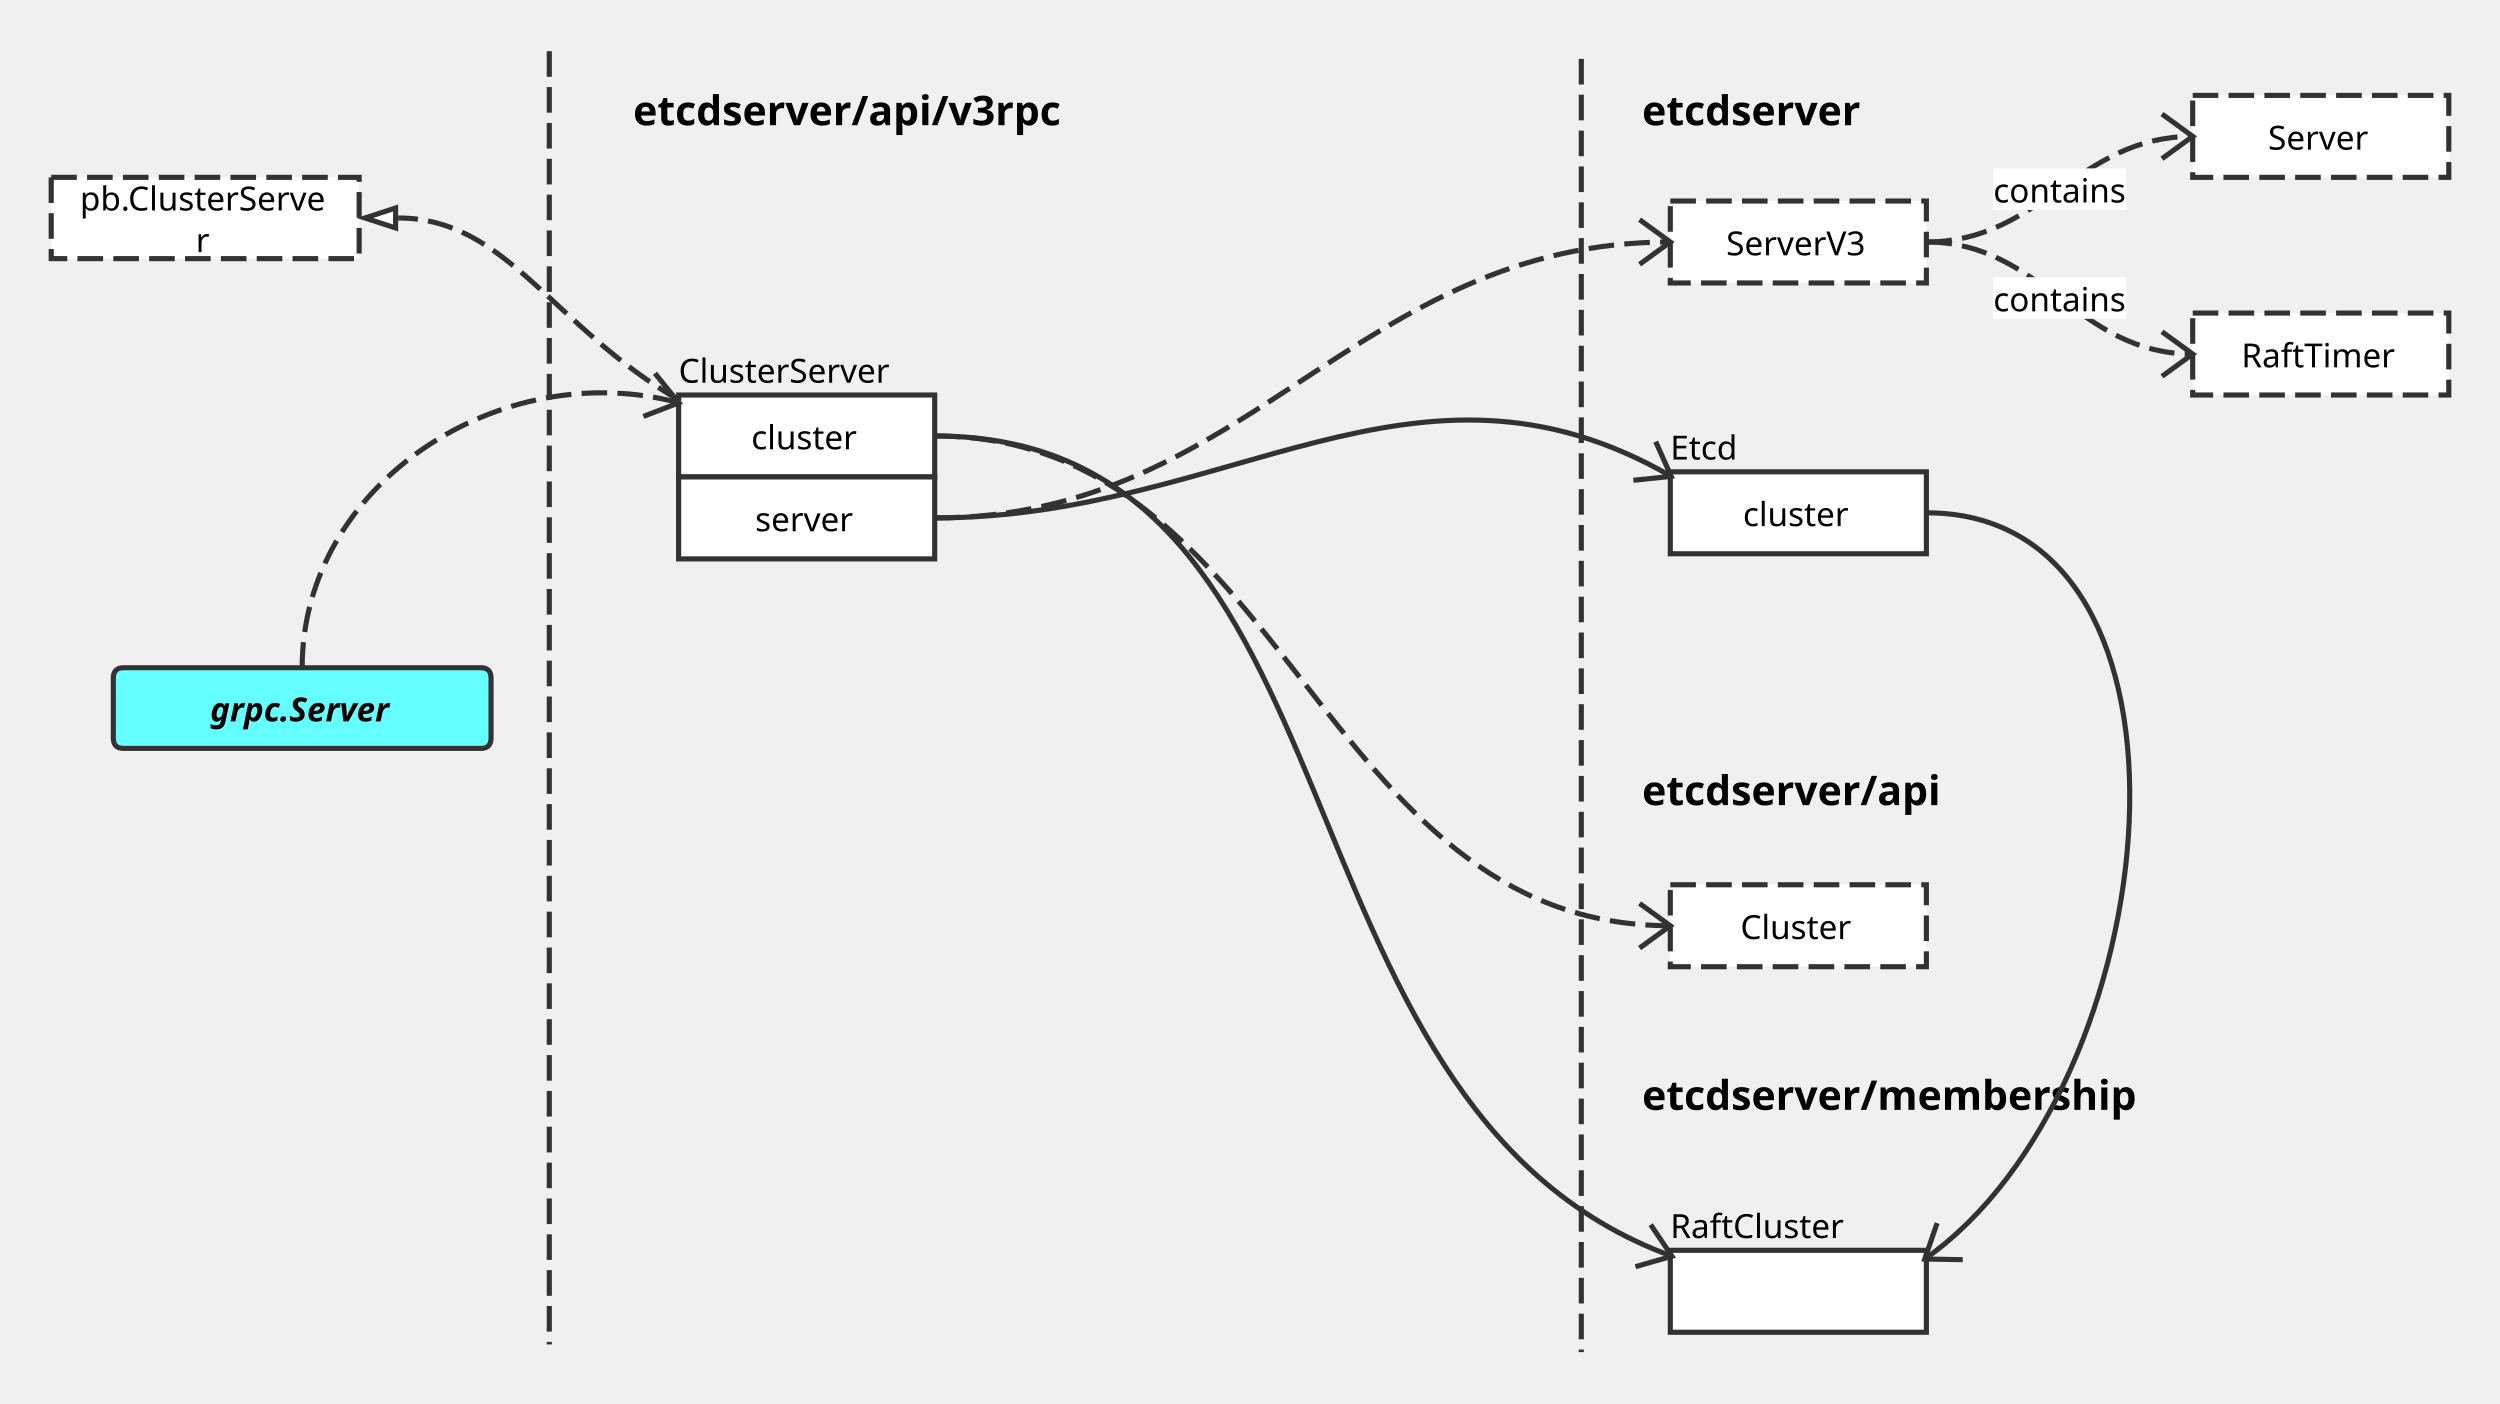
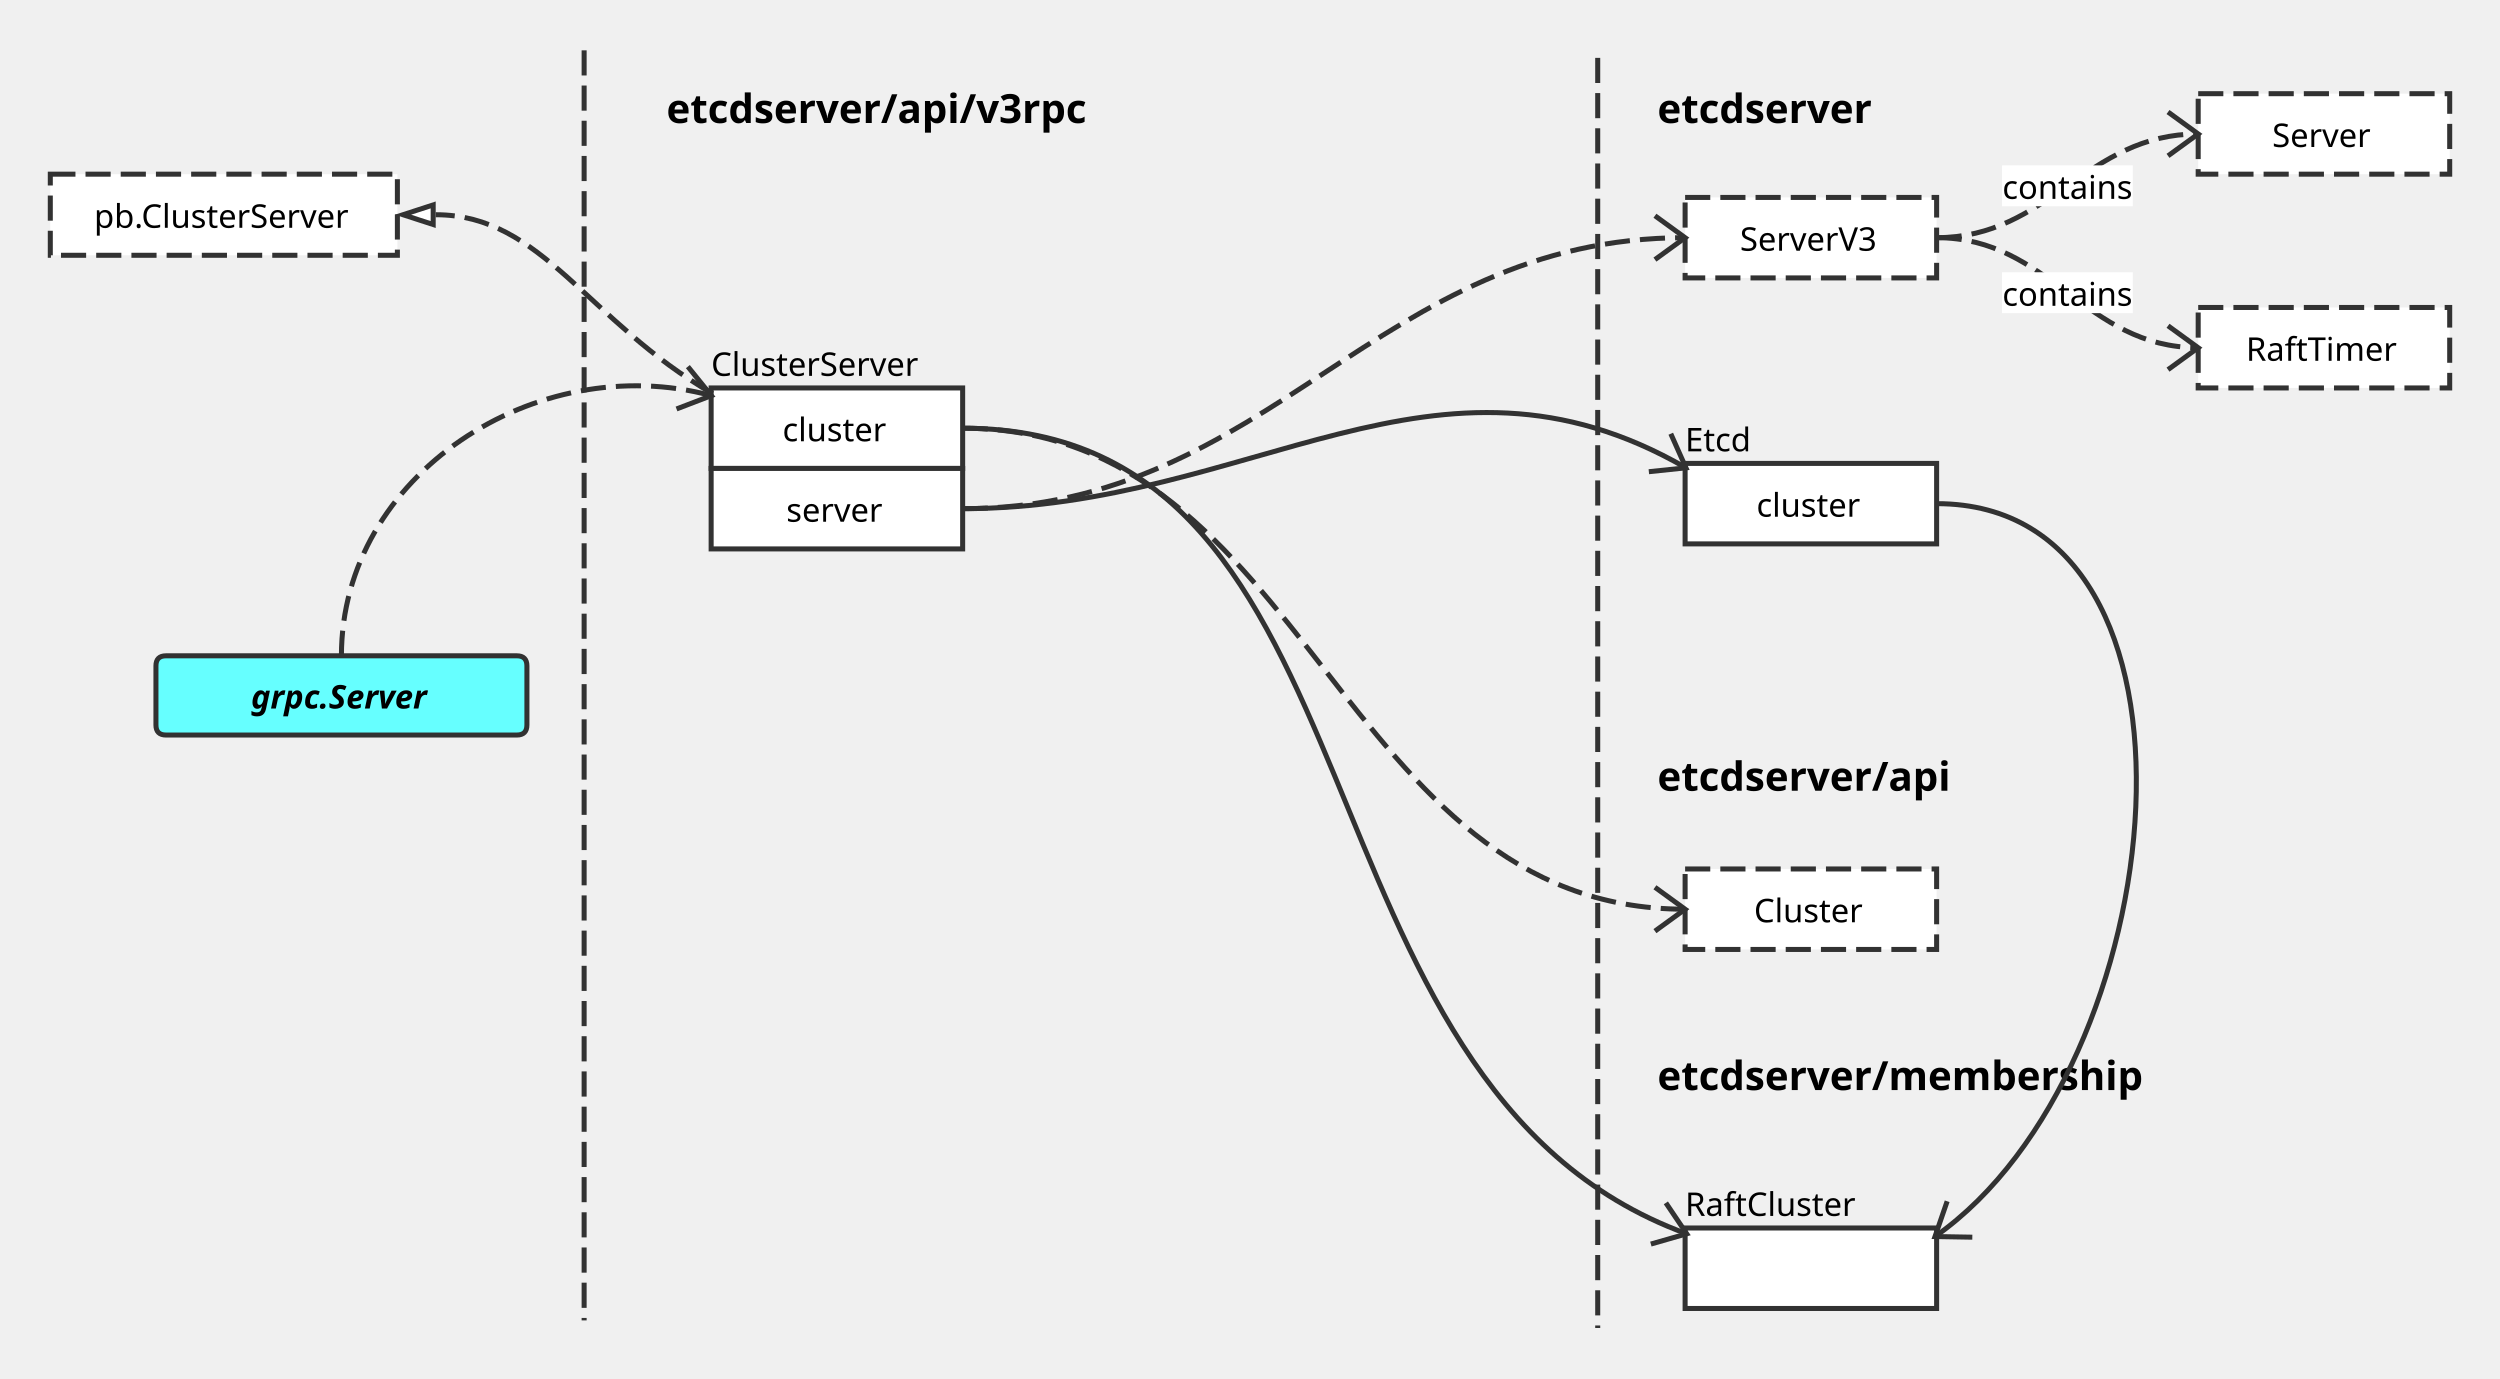
- <svg xmlns="http://www.w3.org/2000/svg" id="processonSvg1000" viewBox="33.75 34.5 976.25 548.0" width="976.25" height="548.0">
+ <svg xmlns="http://www.w3.org/2000/svg" id="processonSvg1000" viewBox="16.0 34.5 994.0 548.0" width="994.0" height="548.0">
  <defs id="ProcessOnDefs1001">
-     <marker id="ProcessOnMarker1036" markerUnits="userSpaceOnUse" orient="auto" markerWidth="16.236" markerHeight="10.551" viewBox="-1.0 -1.376 16.236 10.551" refX="-1.0" refY="3.899">
-       <path id="ProcessOnPath1037" d="M12.0 3.899L0.0 7.798V0.0Z" stroke="#323232" stroke-width="2.0" fill="#fff" transform="matrix(1.0,0.0,0.0,1.0,0.0,0.0)" />
+     <marker id="ProcessOnMarker1035" markerUnits="userSpaceOnUse" orient="auto" markerWidth="16.236" markerHeight="10.551" viewBox="-1.0 -1.376 16.236 10.551" refX="-1.0" refY="3.899">
+       <path id="ProcessOnPath1036" d="M12.0 3.899L0.0 7.798V0.0Z" stroke="#323232" stroke-width="2.0" fill="#fff" transform="matrix(1.0,0.0,0.0,1.0,0.0,0.0)" />
    </marker>
-     <marker id="ProcessOnMarker1056" markerUnits="userSpaceOnUse" orient="auto" markerWidth="14.289" markerHeight="19.055" viewBox="-0.588 -0.809 14.289 19.055" refX="12.0" refY="8.719">
-       <path id="ProcessOnPath1057" d="M0 0L12.0 8.719L0 17.437" stroke="#323232" stroke-width="2.0" fill="none" transform="matrix(1.0,0.0,0.0,1.0,0.0,0.0)" />
+     <marker id="ProcessOnMarker1055" markerUnits="userSpaceOnUse" orient="auto" markerWidth="14.289" markerHeight="19.055" viewBox="-0.588 -0.809 14.289 19.055" refX="12.0" refY="8.719">
+       <path id="ProcessOnPath1056" d="M0 0L12.0 8.719L0 17.437" stroke="#323232" stroke-width="2.0" fill="none" transform="matrix(1.0,0.0,0.0,1.0,0.0,0.0)" />
    </marker>
-     <marker id="ProcessOnMarker1064" markerUnits="userSpaceOnUse" orient="auto" markerWidth="14.289" markerHeight="19.055" viewBox="-0.588 -0.809 14.289 19.055" refX="12.0" refY="8.719">
-       <path id="ProcessOnPath1065" d="M0 0L12.0 8.719L0 17.437" stroke="#323232" stroke-width="2.0" fill="none" transform="matrix(1.0,0.0,0.0,1.0,0.0,0.0)" />
+     <marker id="ProcessOnMarker1063" markerUnits="userSpaceOnUse" orient="auto" markerWidth="14.289" markerHeight="19.055" viewBox="-0.588 -0.809 14.289 19.055" refX="12.0" refY="8.719">
+       <path id="ProcessOnPath1064" d="M0 0L12.0 8.719L0 17.437" stroke="#323232" stroke-width="2.0" fill="none" transform="matrix(1.0,0.0,0.0,1.0,0.0,0.0)" />
    </marker>
-     <marker id="ProcessOnMarker1068" markerUnits="userSpaceOnUse" orient="auto" markerWidth="14.289" markerHeight="19.055" viewBox="-0.588 -0.809 14.289 19.055" refX="12.0" refY="8.719">
-       <path id="ProcessOnPath1069" d="M0 0L12.0 8.719L0 17.437" stroke="#323232" stroke-width="2.0" fill="none" transform="matrix(1.0,0.0,0.0,1.0,0.0,0.0)" />
+     <marker id="ProcessOnMarker1067" markerUnits="userSpaceOnUse" orient="auto" markerWidth="14.289" markerHeight="19.055" viewBox="-0.588 -0.809 14.289 19.055" refX="12.0" refY="8.719">
+       <path id="ProcessOnPath1068" d="M0 0L12.0 8.719L0 17.437" stroke="#323232" stroke-width="2.0" fill="none" transform="matrix(1.0,0.0,0.0,1.0,0.0,0.0)" />
    </marker>
-     <marker id="ProcessOnMarker1076" markerUnits="userSpaceOnUse" orient="auto" markerWidth="14.289" markerHeight="19.055" viewBox="-0.588 -0.809 14.289 19.055" refX="12.0" refY="8.719">
-       <path id="ProcessOnPath1077" d="M0 0L12.0 8.719L0 17.437" stroke="#323232" stroke-width="2.0" fill="none" transform="matrix(1.0,0.0,0.0,1.0,0.0,0.0)" />
+     <marker id="ProcessOnMarker1075" markerUnits="userSpaceOnUse" orient="auto" markerWidth="14.289" markerHeight="19.055" viewBox="-0.588 -0.809 14.289 19.055" refX="12.0" refY="8.719">
+       <path id="ProcessOnPath1076" d="M0 0L12.0 8.719L0 17.437" stroke="#323232" stroke-width="2.0" fill="none" transform="matrix(1.0,0.0,0.0,1.0,0.0,0.0)" />
    </marker>
-     <marker id="ProcessOnMarker1084" markerUnits="userSpaceOnUse" orient="auto" markerWidth="14.289" markerHeight="19.055" viewBox="-0.588 -0.809 14.289 19.055" refX="12.0" refY="8.719">
-       <path id="ProcessOnPath1085" d="M0 0L12.0 8.719L0 17.437" stroke="#323232" stroke-width="2.0" fill="none" transform="matrix(1.0,0.0,0.0,1.0,0.0,0.0)" />
+     <marker id="ProcessOnMarker1083" markerUnits="userSpaceOnUse" orient="auto" markerWidth="14.289" markerHeight="19.055" viewBox="-0.588 -0.809 14.289 19.055" refX="12.0" refY="8.719">
+       <path id="ProcessOnPath1084" d="M0 0L12.0 8.719L0 17.437" stroke="#323232" stroke-width="2.0" fill="none" transform="matrix(1.0,0.0,0.0,1.0,0.0,0.0)" />
    </marker>
-     <marker id="ProcessOnMarker1095" markerUnits="userSpaceOnUse" orient="auto" markerWidth="14.289" markerHeight="19.055" viewBox="-0.588 -0.809 14.289 19.055" refX="12.0" refY="8.719">
-       <path id="ProcessOnPath1096" d="M0 0L12.0 8.719L0 17.437" stroke="#323232" stroke-width="2.0" fill="none" transform="matrix(1.0,0.0,0.0,1.0,0.0,0.0)" />
+     <marker id="ProcessOnMarker1094" markerUnits="userSpaceOnUse" orient="auto" markerWidth="14.289" markerHeight="19.055" viewBox="-0.588 -0.809 14.289 19.055" refX="12.0" refY="8.719">
+       <path id="ProcessOnPath1095" d="M0 0L12.0 8.719L0 17.437" stroke="#323232" stroke-width="2.0" fill="none" transform="matrix(1.0,0.0,0.0,1.0,0.0,0.0)" />
    </marker>
-     <marker id="ProcessOnMarker1112" markerUnits="userSpaceOnUse" orient="auto" markerWidth="14.289" markerHeight="19.055" viewBox="-0.588 -0.809 14.289 19.055" refX="12.0" refY="8.719">
-       <path id="ProcessOnPath1113" d="M0 0L12.0 8.719L0 17.437" stroke="#323232" stroke-width="2.0" fill="none" transform="matrix(1.0,0.0,0.0,1.0,0.0,0.0)" />
+     <marker id="ProcessOnMarker1111" markerUnits="userSpaceOnUse" orient="auto" markerWidth="14.289" markerHeight="19.055" viewBox="-0.588 -0.809 14.289 19.055" refX="12.0" refY="8.719">
+       <path id="ProcessOnPath1112" d="M0 0L12.0 8.719L0 17.437" stroke="#323232" stroke-width="2.0" fill="none" transform="matrix(1.0,0.0,0.0,1.0,0.0,0.0)" />
    </marker>
-     <marker id="ProcessOnMarker1116" markerUnits="userSpaceOnUse" orient="auto" markerWidth="14.289" markerHeight="19.055" viewBox="-0.588 -0.809 14.289 19.055" refX="12.0" refY="8.719">
-       <path id="ProcessOnPath1117" d="M0 0L12.0 8.719L0 17.437" stroke="#323232" stroke-width="2.0" fill="none" transform="matrix(1.0,0.0,0.0,1.0,0.0,0.0)" />
+     <marker id="ProcessOnMarker1115" markerUnits="userSpaceOnUse" orient="auto" markerWidth="14.289" markerHeight="19.055" viewBox="-0.588 -0.809 14.289 19.055" refX="12.0" refY="8.719">
+       <path id="ProcessOnPath1116" d="M0 0L12.0 8.719L0 17.437" stroke="#323232" stroke-width="2.0" fill="none" transform="matrix(1.0,0.0,0.0,1.0,0.0,0.0)" />
    </marker>
  </defs>
  <g id="ProcessOnG1002">
-     <path id="ProcessOnPath1003" d="M33.75 34.5H1010.0V582.5H33.75V34.5Z" fill="none" />
+     <path id="ProcessOnPath1003" d="M16.0 34.5H1010.0V582.5H16.0V34.5Z" fill="none" />
    <g id="ProcessOnG1004">
      <g id="ProcessOnG1005" transform="matrix(1.0,0.0,0.0,1.0,675.0,61.125)" opacity="1.0">
        <path id="ProcessOnPath1006" d="M0.0 0.0L194.25 0.0L194.25 31.75L0.0 31.75Z" stroke="none" stroke-width="0.0" stroke-dasharray="none" opacity="1.0" fill="none" />
        <g id="ProcessOnG1007" transform="matrix(1.0,0.0,0.0,1.0,0.0,5.875)">
          <text id="ProcessOnText1008" fill="#000000" font-size="16" x="0.0" y="16.4" font-family="微软雅黑" font-weight="bold" font-style="normal" text-decoration="none" family="微软雅黑" text-anchor="start" size="16">etcdserver</text>
        </g>
      </g>
      <g id="ProcessOnG1009" transform="matrix(1.0,0.0,0.0,1.0,78.0,295.25)" opacity="1.0">
        <path id="ProcessOnPath1010" d="M0.0 4.0Q0.0 0.0 4.0 0.0L143.5 0.0Q147.5 0.0 147.5 4.0L147.5 27.5Q147.5 31.5 143.5 31.5L4.0 31.5Q0.0 31.5 0.0 27.5Z" stroke="#323232" stroke-width="2.0" stroke-dasharray="none" opacity="1.0" fill="#66ffff" />
        <g id="ProcessOnG1011" transform="matrix(1.0,0.0,0.0,1.0,10.0,7.625)">
          <text id="ProcessOnText1012" fill="#000000" font-size="13" x="62.75" y="13.325" font-family="微软雅黑" font-weight="bold" font-style="italic" text-decoration="none" family="微软雅黑" text-anchor="middle" size="13">grpc.Server</text>
        </g>
      </g>
      <g id="ProcessOnG1013" transform="matrix(1.0,0.0,0.0,1.0,281.0,61.25)" opacity="1.0">
        <path id="ProcessOnPath1014" d="M0.0 0.0L219.5 0.0L219.5 31.5L0.0 31.5Z" stroke="none" stroke-width="0.0" stroke-dasharray="none" opacity="1.0" fill="none" />
        <g id="ProcessOnG1015" transform="matrix(1.0,0.0,0.0,1.0,0.0,5.75)">
          <text id="ProcessOnText1016" fill="#000000" font-size="16" x="0.0" y="16.4" font-family="微软雅黑" font-weight="bold" font-style="normal" text-decoration="none" family="微软雅黑" text-anchor="start" size="16">etcdserver/api/v3rpc</text>
        </g>
      </g>
      <g id="ProcessOnG1017" transform="matrix(1.0,0.0,0.0,1.0,298.75,168.75)" opacity="1.0">
        <path id="ProcessOnPath1018" d="M0.0 0.0L100.0 0.0L100.0 20.0L0.0 20.0Z" stroke="none" stroke-width="0.0" stroke-dasharray="none" opacity="1.0" fill="none" />
        <g id="ProcessOnG1019" transform="matrix(1.0,0.0,0.0,1.0,0.0,1.875)">
          <text id="ProcessOnText1020" fill="#000000" font-size="13" x="0.0" y="13.325" font-family="微软雅黑" font-weight="normal" font-style="normal" text-decoration="none" family="微软雅黑" text-anchor="start" size="13">ClusterServer</text>
        </g>
      </g>
      <g id="ProcessOnG1021" transform="matrix(1.0,0.0,0.0,1.0,298.75,188.75)" opacity="1.0">
        <path id="ProcessOnPath1022" d="M0.0 0.0L100.0 0.0L100.0 32.0L0.0 32.0Z" stroke="#323232" stroke-width="2.0" stroke-dasharray="none" opacity="1.0" fill="#ffffff" />
        <g id="ProcessOnG1023" transform="matrix(1.0,0.0,0.0,1.0,10.0,7.875)">
          <text id="ProcessOnText1024" fill="#000000" font-size="13" x="39.0" y="13.325" font-family="微软雅黑" font-weight="normal" font-style="normal" text-decoration="none" family="微软雅黑" text-anchor="middle" size="13">cluster</text>
        </g>
      </g>
-       <g id="ProcessOnG1025" transform="matrix(1.0,0.0,0.0,1.0,53.75,103.75)" opacity="1.0">
-         <path id="ProcessOnPath1026" d="M0.0 0.0L120.25 0.0L120.25 31.75L0.0 31.75Z" stroke="#323232" stroke-width="2.0" stroke-dasharray="10.0 4.0" opacity="1.0" fill="#ffffff" />
-         <g id="ProcessOnG1027" transform="matrix(1.0,0.0,0.0,1.0,10.0,-0.375)">
-           <text id="ProcessOnText1028" fill="#000000" font-size="13" x="49.125" y="13.325" font-family="微软雅黑" font-weight="normal" font-style="normal" text-decoration="none" family="微软雅黑" text-anchor="middle" size="13">pb.ClusterServe</text>
-           <text id="ProcessOnText1029" fill="#000000" font-size="13" x="49.125" y="29.575" font-family="微软雅黑" font-weight="normal" font-style="normal" text-decoration="none" family="微软雅黑" text-anchor="middle" size="13">r</text>
+       <g id="ProcessOnG1025" transform="matrix(1.0,0.0,0.0,1.0,36.0,103.75)" opacity="1.0">
+         <path id="ProcessOnPath1026" d="M0.0 0.0L138.0 0.0L138.0 32.25L0.0 32.25Z" stroke="#323232" stroke-width="2.0" stroke-dasharray="10.0 4.0" opacity="1.0" fill="#ffffff" />
+         <g id="ProcessOnG1027" transform="matrix(1.0,0.0,0.0,1.0,10.0,8.0)">
+           <text id="ProcessOnText1028" fill="#000000" font-size="13" x="58.0" y="13.325" font-family="微软雅黑" font-weight="normal" font-style="normal" text-decoration="none" family="微软雅黑" text-anchor="middle" size="13">pb.ClusterServer</text>
        </g>
      </g>
-       <g id="ProcessOnG1030" transform="matrix(1.0,0.0,0.0,1.0,298.75,220.75)" opacity="1.0">
-         <path id="ProcessOnPath1031" d="M0.0 0.0L100.0 0.0L100.0 32.0L0.0 32.0Z" stroke="#323232" stroke-width="2.0" stroke-dasharray="none" opacity="1.0" fill="#ffffff" />
-         <g id="ProcessOnG1032" transform="matrix(1.0,0.0,0.0,1.0,10.0,7.875)">
-           <text id="ProcessOnText1033" fill="#000000" font-size="13" x="39.0" y="13.325" font-family="微软雅黑" font-weight="normal" font-style="normal" text-decoration="none" family="微软雅黑" text-anchor="middle" size="13">server</text>
+       <g id="ProcessOnG1029" transform="matrix(1.0,0.0,0.0,1.0,298.75,220.75)" opacity="1.0">
+         <path id="ProcessOnPath1030" d="M0.0 0.0L100.0 0.0L100.0 32.0L0.0 32.0Z" stroke="#323232" stroke-width="2.0" stroke-dasharray="none" opacity="1.0" fill="#ffffff" />
+         <g id="ProcessOnG1031" transform="matrix(1.0,0.0,0.0,1.0,10.0,7.875)">
+           <text id="ProcessOnText1032" fill="#000000" font-size="13" x="39.0" y="13.325" font-family="微软雅黑" font-weight="normal" font-style="normal" text-decoration="none" family="微软雅黑" text-anchor="middle" size="13">server</text>
        </g>
      </g>
-       <g id="ProcessOnG1034">
-         <path id="ProcessOnPath1035" d="M299.33 191.0C249.368 162.154 231.692 119.625 189.236 119.625" stroke="#323232" stroke-width="2.0" stroke-dasharray="10.0 4.0" fill="none" marker-end="url(#ProcessOnMarker1036)" />
+       <g id="ProcessOnG1033">
+         <path id="ProcessOnPath1034" d="M299.33 191.0C249.411 162.179 231.642 119.875 189.236 119.875" stroke="#323232" stroke-width="2.0" stroke-dasharray="10.0 4.0" fill="none" marker-end="url(#ProcessOnMarker1035)" />
      </g>
-       <g id="ProcessOnG1038">
-         <path id="ProcessOnPath1039" d="M248.25 54.5C248.25 256.5 248.25 357.5 248.25 559.5" stroke="#323232" stroke-width="2.0" stroke-dasharray="10.0 4.0" fill="none" />
+       <g id="ProcessOnG1037">
+         <path id="ProcessOnPath1038" d="M248.25 54.5C248.25 256.5 248.25 357.5 248.25 559.5" stroke="#323232" stroke-width="2.0" stroke-dasharray="10.0 4.0" fill="none" />
      </g>
-       <g id="ProcessOnG1040">
-         <path id="ProcessOnPath1041" d="M651.25 57.5C651.25 259.5 651.25 360.5 651.25 562.5" stroke="#323232" stroke-width="2.0" stroke-dasharray="10.0 4.0" fill="none" />
+       <g id="ProcessOnG1039">
+         <path id="ProcessOnPath1040" d="M651.25 57.5C651.25 259.5 651.25 360.5 651.25 562.5" stroke="#323232" stroke-width="2.0" stroke-dasharray="10.0 4.0" fill="none" />
      </g>
-       <g id="ProcessOnG1042" transform="matrix(1.0,0.0,0.0,1.0,686.0,198.75)" opacity="1.0">
-         <path id="ProcessOnPath1043" d="M0.0 0.0L100.0 0.0L100.0 20.0L0.0 20.0Z" stroke="none" stroke-width="0.0" stroke-dasharray="none" opacity="1.0" fill="none" />
-         <g id="ProcessOnG1044" transform="matrix(1.0,0.0,0.0,1.0,0.0,1.875)">
-           <text id="ProcessOnText1045" fill="#000000" font-size="13" x="0.0" y="13.325" font-family="微软雅黑" font-weight="normal" font-style="normal" text-decoration="none" family="微软雅黑" text-anchor="start" size="13">Etcd</text>
+       <g id="ProcessOnG1041" transform="matrix(1.0,0.0,0.0,1.0,686.0,198.75)" opacity="1.0">
+         <path id="ProcessOnPath1042" d="M0.0 0.0L100.0 0.0L100.0 20.0L0.0 20.0Z" stroke="none" stroke-width="0.0" stroke-dasharray="none" opacity="1.0" fill="none" />
+         <g id="ProcessOnG1043" transform="matrix(1.0,0.0,0.0,1.0,0.0,1.875)">
+           <text id="ProcessOnText1044" fill="#000000" font-size="13" x="0.0" y="13.325" font-family="微软雅黑" font-weight="normal" font-style="normal" text-decoration="none" family="微软雅黑" text-anchor="start" size="13">Etcd</text>
        </g>
      </g>
-       <g id="ProcessOnG1046" transform="matrix(1.0,0.0,0.0,1.0,686.0,218.75)" opacity="1.0">
-         <path id="ProcessOnPath1047" d="M0.0 0.0L100.0 0.0L100.0 32.0L0.0 32.0Z" stroke="#323232" stroke-width="2.0" stroke-dasharray="none" opacity="1.0" fill="#ffffff" />
-         <g id="ProcessOnG1048" transform="matrix(1.0,0.0,0.0,1.0,10.0,7.875)">
-           <text id="ProcessOnText1049" fill="#000000" font-size="13" x="39.0" y="13.325" font-family="微软雅黑" font-weight="normal" font-style="normal" text-decoration="none" family="微软雅黑" text-anchor="middle" size="13">cluster</text>
+       <g id="ProcessOnG1045" transform="matrix(1.0,0.0,0.0,1.0,686.0,218.75)" opacity="1.0">
+         <path id="ProcessOnPath1046" d="M0.0 0.0L100.0 0.0L100.0 32.0L0.0 32.0Z" stroke="#323232" stroke-width="2.0" stroke-dasharray="none" opacity="1.0" fill="#ffffff" />
+         <g id="ProcessOnG1047" transform="matrix(1.0,0.0,0.0,1.0,10.0,7.875)">
+           <text id="ProcessOnText1048" fill="#000000" font-size="13" x="39.0" y="13.325" font-family="微软雅黑" font-weight="normal" font-style="normal" text-decoration="none" family="微软雅黑" text-anchor="middle" size="13">cluster</text>
        </g>
      </g>
-       <g id="ProcessOnG1050" transform="matrix(1.0,0.0,0.0,1.0,686.0,113.0)" opacity="1.0">
-         <path id="ProcessOnPath1051" d="M0.0 0.0L100.0 0.0L100.0 32.0L0.0 32.0Z" stroke="#323232" stroke-width="2.0" stroke-dasharray="10.0 4.0" opacity="1.0" fill="#ffffff" />
-         <g id="ProcessOnG1052" transform="matrix(1.0,0.0,0.0,1.0,10.0,7.875)">
-           <text id="ProcessOnText1053" fill="#000000" font-size="13" x="39.0" y="13.325" font-family="微软雅黑" font-weight="normal" font-style="normal" text-decoration="none" family="微软雅黑" text-anchor="middle" size="13">ServerV3</text>
+       <g id="ProcessOnG1049" transform="matrix(1.0,0.0,0.0,1.0,686.0,113.0)" opacity="1.0">
+         <path id="ProcessOnPath1050" d="M0.0 0.0L100.0 0.0L100.0 32.0L0.0 32.0Z" stroke="#323232" stroke-width="2.0" stroke-dasharray="10.0 4.0" opacity="1.0" fill="#ffffff" />
+         <g id="ProcessOnG1051" transform="matrix(1.0,0.0,0.0,1.0,10.0,7.875)">
+           <text id="ProcessOnText1052" fill="#000000" font-size="13" x="39.0" y="13.325" font-family="微软雅黑" font-weight="normal" font-style="normal" text-decoration="none" family="微软雅黑" text-anchor="middle" size="13">ServerV3</text>
        </g>
      </g>
-       <g id="ProcessOnG1054">
-         <path id="ProcessOnPath1055" d="M398.75 236.75C521.468 236.75 563.282 129.0 686.0 129.0" stroke="#323232" stroke-width="2.0" stroke-dasharray="10.0 4.0" fill="none" marker-end="url(#ProcessOnMarker1056)" />
+       <g id="ProcessOnG1053">
+         <path id="ProcessOnPath1054" d="M398.75 236.75C521.468 236.75 563.282 129.0 686.0 129.0" stroke="#323232" stroke-width="2.0" stroke-dasharray="10.0 4.0" fill="none" marker-end="url(#ProcessOnMarker1055)" />
      </g>
-       <g id="ProcessOnG1058" transform="matrix(1.0,0.0,0.0,1.0,675.0,326.75)" opacity="1.0">
-         <path id="ProcessOnPath1059" d="M0.0 0.0L219.5 0.0L219.5 31.5L0.0 31.5Z" stroke="none" stroke-width="0.0" stroke-dasharray="none" opacity="1.0" fill="none" />
-         <g id="ProcessOnG1060" transform="matrix(1.0,0.0,0.0,1.0,0.0,5.75)">
-           <text id="ProcessOnText1061" fill="#000000" font-size="16" x="0.0" y="16.4" font-family="微软雅黑" font-weight="bold" font-style="normal" text-decoration="none" family="微软雅黑" text-anchor="start" size="16">etcdserver/api</text>
+       <g id="ProcessOnG1057" transform="matrix(1.0,0.0,0.0,1.0,675.0,326.75)" opacity="1.0">
+         <path id="ProcessOnPath1058" d="M0.0 0.0L219.5 0.0L219.5 31.5L0.0 31.5Z" stroke="none" stroke-width="0.0" stroke-dasharray="none" opacity="1.0" fill="none" />
+         <g id="ProcessOnG1059" transform="matrix(1.0,0.0,0.0,1.0,0.0,5.75)">
+           <text id="ProcessOnText1060" fill="#000000" font-size="16" x="0.0" y="16.4" font-family="微软雅黑" font-weight="bold" font-style="normal" text-decoration="none" family="微软雅黑" text-anchor="start" size="16">etcdserver/api</text>
        </g>
      </g>
-       <g id="ProcessOnG1062">
-         <path id="ProcessOnPath1063" d="M151.75 295.25C151.75 223.322 229.352 173.178 298.83 191.794" stroke="#323232" stroke-width="2.0" stroke-dasharray="10.0 4.0" fill="none" marker-end="url(#ProcessOnMarker1064)" />
+       <g id="ProcessOnG1061">
+         <path id="ProcessOnPath1062" d="M151.75 295.25C151.75 223.322 229.352 173.178 298.83 191.794" stroke="#323232" stroke-width="2.0" stroke-dasharray="10.0 4.0" fill="none" marker-end="url(#ProcessOnMarker1063)" />
      </g>
-       <g id="ProcessOnG1066">
-         <path id="ProcessOnPath1067" d="M398.75 236.75C513.966 236.75 586.551 162.892 686.33 220.5" stroke="#323232" stroke-width="2.0" stroke-dasharray="none" fill="none" marker-end="url(#ProcessOnMarker1068)" />
+       <g id="ProcessOnG1065">
+         <path id="ProcessOnPath1066" d="M398.75 236.75C513.966 236.75 586.551 162.892 686.33 220.5" stroke="#323232" stroke-width="2.0" stroke-dasharray="none" fill="none" marker-end="url(#ProcessOnMarker1067)" />
      </g>
-       <g id="ProcessOnG1070" transform="matrix(1.0,0.0,0.0,1.0,686.0,380.0)" opacity="1.0">
-         <path id="ProcessOnPath1071" d="M0.0 0.0L100.0 0.0L100.0 32.0L0.0 32.0Z" stroke="#323232" stroke-width="2.0" stroke-dasharray="10.0 4.0" opacity="1.0" fill="#ffffff" />
-         <g id="ProcessOnG1072" transform="matrix(1.0,0.0,0.0,1.0,10.0,7.875)">
-           <text id="ProcessOnText1073" fill="#000000" font-size="13" x="39.0" y="13.325" font-family="微软雅黑" font-weight="normal" font-style="normal" text-decoration="none" family="微软雅黑" text-anchor="middle" size="13">Cluster</text>
+       <g id="ProcessOnG1069" transform="matrix(1.0,0.0,0.0,1.0,686.0,380.0)" opacity="1.0">
+         <path id="ProcessOnPath1070" d="M0.0 0.0L100.0 0.0L100.0 32.0L0.0 32.0Z" stroke="#323232" stroke-width="2.0" stroke-dasharray="10.0 4.0" opacity="1.0" fill="#ffffff" />
+         <g id="ProcessOnG1071" transform="matrix(1.0,0.0,0.0,1.0,10.0,7.875)">
+           <text id="ProcessOnText1072" fill="#000000" font-size="13" x="39.0" y="13.325" font-family="微软雅黑" font-weight="normal" font-style="normal" text-decoration="none" family="微软雅黑" text-anchor="middle" size="13">Cluster</text>
        </g>
      </g>
-       <g id="ProcessOnG1074">
-         <path id="ProcessOnPath1075" d="M398.75 204.75C536.787 204.75 547.963 396.0 686.0 396.0" stroke="#323232" stroke-width="2.0" stroke-dasharray="10.0 4.0" fill="none" marker-end="url(#ProcessOnMarker1076)" />
+       <g id="ProcessOnG1073">
+         <path id="ProcessOnPath1074" d="M398.75 204.75C536.787 204.75 547.963 396.0 686.0 396.0" stroke="#323232" stroke-width="2.0" stroke-dasharray="10.0 4.0" fill="none" marker-end="url(#ProcessOnMarker1075)" />
      </g>
-       <g id="ProcessOnG1078" transform="matrix(1.0,0.0,0.0,1.0,890.0,71.75)" opacity="1.0">
-         <path id="ProcessOnPath1079" d="M0.0 0.0L100.0 0.0L100.0 32.0L0.0 32.0Z" stroke="#323232" stroke-width="2.0" stroke-dasharray="10.0 4.0" opacity="1.0" fill="#ffffff" />
-         <g id="ProcessOnG1080" transform="matrix(1.0,0.0,0.0,1.0,10.0,7.875)">
-           <text id="ProcessOnText1081" fill="#000000" font-size="13" x="39.0" y="13.325" font-family="微软雅黑" font-weight="normal" font-style="normal" text-decoration="none" family="微软雅黑" text-anchor="middle" size="13">Server</text>
+       <g id="ProcessOnG1077" transform="matrix(1.0,0.0,0.0,1.0,890.0,71.75)" opacity="1.0">
+         <path id="ProcessOnPath1078" d="M0.0 0.0L100.0 0.0L100.0 32.0L0.0 32.0Z" stroke="#323232" stroke-width="2.0" stroke-dasharray="10.0 4.0" opacity="1.0" fill="#ffffff" />
+         <g id="ProcessOnG1079" transform="matrix(1.0,0.0,0.0,1.0,10.0,7.875)">
+           <text id="ProcessOnText1080" fill="#000000" font-size="13" x="39.0" y="13.325" font-family="微软雅黑" font-weight="normal" font-style="normal" text-decoration="none" family="微软雅黑" text-anchor="middle" size="13">Server</text>
        </g>
      </g>
-       <g id="ProcessOnG1082">
-         <path id="ProcessOnPath1083" d="M786.0 129.0C830.753 129.0 845.247 87.75 890.0 87.75" stroke="#323232" stroke-width="2.0" stroke-dasharray="10.0 4.0" fill="none" marker-end="url(#ProcessOnMarker1084)" />
-         <g id="ProcessOnG1086" transform="matrix(1.0,0.0,0.0,1.0,838.0,100.25)">
-           <path id="ProcessOnPath1087" d="M0 0H52.0V16.25H0Z" fill="#fff" transform="matrix(1.0,0.0,0.0,1.0,-26.0,0.0)" />
-           <text id="ProcessOnText1088" fill="#000000" font-size="13" x="0.0" y="13.325" font-family="微软雅黑" font-weight="normal" font-style="normal" text-decoration="none" family="微软雅黑" text-anchor="middle" size="13">contains</text>
+       <g id="ProcessOnG1081">
+         <path id="ProcessOnPath1082" d="M786.0 129.0C830.753 129.0 845.247 87.75 890.0 87.75" stroke="#323232" stroke-width="2.0" stroke-dasharray="10.0 4.0" fill="none" marker-end="url(#ProcessOnMarker1083)" />
+         <g id="ProcessOnG1085" transform="matrix(1.0,0.0,0.0,1.0,838.0,100.25)">
+           <path id="ProcessOnPath1086" d="M0 0H52.0V16.25H0Z" fill="#fff" transform="matrix(1.0,0.0,0.0,1.0,-26.0,0.0)" />
+           <text id="ProcessOnText1087" fill="#000000" font-size="13" x="0.0" y="13.325" font-family="微软雅黑" font-weight="normal" font-style="normal" text-decoration="none" family="微软雅黑" text-anchor="middle" size="13">contains</text>
        </g>
      </g>
-       <g id="ProcessOnG1089" transform="matrix(1.0,0.0,0.0,1.0,890.0,156.75)" opacity="1.0">
-         <path id="ProcessOnPath1090" d="M0.0 0.0L100.0 0.0L100.0 32.0L0.0 32.0Z" stroke="#323232" stroke-width="2.0" stroke-dasharray="10.0 4.0" opacity="1.0" fill="#ffffff" />
-         <g id="ProcessOnG1091" transform="matrix(1.0,0.0,0.0,1.0,10.0,7.875)">
-           <text id="ProcessOnText1092" fill="#000000" font-size="13" x="39.0" y="13.325" font-family="微软雅黑" font-weight="normal" font-style="normal" text-decoration="none" family="微软雅黑" text-anchor="middle" size="13">RaftTimer</text>
+       <g id="ProcessOnG1088" transform="matrix(1.0,0.0,0.0,1.0,890.0,156.75)" opacity="1.0">
+         <path id="ProcessOnPath1089" d="M0.0 0.0L100.0 0.0L100.0 32.0L0.0 32.0Z" stroke="#323232" stroke-width="2.0" stroke-dasharray="10.0 4.0" opacity="1.0" fill="#ffffff" />
+         <g id="ProcessOnG1090" transform="matrix(1.0,0.0,0.0,1.0,10.0,7.875)">
+           <text id="ProcessOnText1091" fill="#000000" font-size="13" x="39.0" y="13.325" font-family="微软雅黑" font-weight="normal" font-style="normal" text-decoration="none" family="微软雅黑" text-anchor="middle" size="13">RaftTimer</text>
        </g>
      </g>
-       <g id="ProcessOnG1093">
-         <path id="ProcessOnPath1094" d="M786.0 129.0C831.131 129.0 844.869 172.75 890.0 172.75" stroke="#323232" stroke-width="2.0" stroke-dasharray="10.0 4.0" fill="none" marker-end="url(#ProcessOnMarker1095)" />
-         <g id="ProcessOnG1097" transform="matrix(1.0,0.0,0.0,1.0,838.0,142.75)">
-           <path id="ProcessOnPath1098" d="M0 0H52.0V16.25H0Z" fill="#fff" transform="matrix(1.0,0.0,0.0,1.0,-26.0,0.0)" />
-           <text id="ProcessOnText1099" fill="#000000" font-size="13" x="0.0" y="13.325" font-family="微软雅黑" font-weight="normal" font-style="normal" text-decoration="none" family="微软雅黑" text-anchor="middle" size="13">contains</text>
+       <g id="ProcessOnG1092">
+         <path id="ProcessOnPath1093" d="M786.0 129.0C831.131 129.0 844.869 172.75 890.0 172.75" stroke="#323232" stroke-width="2.0" stroke-dasharray="10.0 4.0" fill="none" marker-end="url(#ProcessOnMarker1094)" />
+         <g id="ProcessOnG1096" transform="matrix(1.0,0.0,0.0,1.0,838.0,142.75)">
+           <path id="ProcessOnPath1097" d="M0 0H52.0V16.25H0Z" fill="#fff" transform="matrix(1.0,0.0,0.0,1.0,-26.0,0.0)" />
+           <text id="ProcessOnText1098" fill="#000000" font-size="13" x="0.0" y="13.325" font-family="微软雅黑" font-weight="normal" font-style="normal" text-decoration="none" family="微软雅黑" text-anchor="middle" size="13">contains</text>
        </g>
      </g>
-       <g id="ProcessOnG1100" transform="matrix(1.0,0.0,0.0,1.0,675.0,445.75)" opacity="1.0">
-         <path id="ProcessOnPath1101" d="M0.0 0.0L219.5 0.0L219.5 31.5L0.0 31.5Z" stroke="none" stroke-width="0.0" stroke-dasharray="none" opacity="1.0" fill="none" />
-         <g id="ProcessOnG1102" transform="matrix(1.0,0.0,0.0,1.0,0.0,5.75)">
-           <text id="ProcessOnText1103" fill="#000000" font-size="16" x="0.0" y="16.4" font-family="微软雅黑" font-weight="bold" font-style="normal" text-decoration="none" family="微软雅黑" text-anchor="start" size="16">etcdserver/membership</text>
+       <g id="ProcessOnG1099" transform="matrix(1.0,0.0,0.0,1.0,675.0,445.75)" opacity="1.0">
+         <path id="ProcessOnPath1100" d="M0.0 0.0L219.5 0.0L219.5 31.5L0.0 31.5Z" stroke="none" stroke-width="0.0" stroke-dasharray="none" opacity="1.0" fill="none" />
+         <g id="ProcessOnG1101" transform="matrix(1.0,0.0,0.0,1.0,0.0,5.75)">
+           <text id="ProcessOnText1102" fill="#000000" font-size="16" x="0.0" y="16.4" font-family="微软雅黑" font-weight="bold" font-style="normal" text-decoration="none" family="微软雅黑" text-anchor="start" size="16">etcdserver/membership</text>
        </g>
      </g>
-       <g id="ProcessOnG1104" transform="matrix(1.0,0.0,0.0,1.0,686.0,502.75)" opacity="1.0">
-         <path id="ProcessOnPath1105" d="M0.0 0.0L100.0 0.0L100.0 20.0L0.0 20.0Z" stroke="none" stroke-width="0.0" stroke-dasharray="none" opacity="1.0" fill="none" />
-         <g id="ProcessOnG1106" transform="matrix(1.0,0.0,0.0,1.0,0.0,1.875)">
-           <text id="ProcessOnText1107" fill="#000000" font-size="13" x="0.0" y="13.325" font-family="微软雅黑" font-weight="normal" font-style="normal" text-decoration="none" family="微软雅黑" text-anchor="start" size="13">RaftCluster</text>
+       <g id="ProcessOnG1103" transform="matrix(1.0,0.0,0.0,1.0,686.0,502.75)" opacity="1.0">
+         <path id="ProcessOnPath1104" d="M0.0 0.0L100.0 0.0L100.0 20.0L0.0 20.0Z" stroke="none" stroke-width="0.0" stroke-dasharray="none" opacity="1.0" fill="none" />
+         <g id="ProcessOnG1105" transform="matrix(1.0,0.0,0.0,1.0,0.0,1.875)">
+           <text id="ProcessOnText1106" fill="#000000" font-size="13" x="0.0" y="13.325" font-family="微软雅黑" font-weight="normal" font-style="normal" text-decoration="none" family="微软雅黑" text-anchor="start" size="13">RaftCluster</text>
        </g>
      </g>
-       <g id="ProcessOnG1108" transform="matrix(1.0,0.0,0.0,1.0,686.0,522.75)" opacity="1.0">
-         <path id="ProcessOnPath1109" d="M0.0 0.0L100.0 0.0L100.0 32.0L0.0 32.0Z" stroke="#323232" stroke-width="2.0" stroke-dasharray="none" opacity="1.0" fill="#ffffff" />
+       <g id="ProcessOnG1107" transform="matrix(1.0,0.0,0.0,1.0,686.0,522.75)" opacity="1.0">
+         <path id="ProcessOnPath1108" d="M0.0 0.0L100.0 0.0L100.0 32.0L0.0 32.0Z" stroke="#323232" stroke-width="2.0" stroke-dasharray="none" opacity="1.0" fill="#ffffff" />
      </g>
-       <g id="ProcessOnG1110">
-         <path id="ProcessOnPath1111" d="M786.0 234.75C902.559 234.75 880.841 459.292 785.362 526.147" stroke="#323232" stroke-width="2.0" stroke-dasharray="none" fill="none" marker-end="url(#ProcessOnMarker1112)" />
+       <g id="ProcessOnG1109">
+         <path id="ProcessOnPath1110" d="M786.0 234.75C902.559 234.75 880.841 459.292 785.362 526.147" stroke="#323232" stroke-width="2.0" stroke-dasharray="none" fill="none" marker-end="url(#ProcessOnMarker1111)" />
      </g>
-       <g id="ProcessOnG1114">
-         <path id="ProcessOnPath1115" d="M398.75 204.75C571.016 204.75 524.761 466.134 686.638 525.052" stroke="#323232" stroke-width="2.0" stroke-dasharray="none" fill="none" marker-end="url(#ProcessOnMarker1116)" />
+       <g id="ProcessOnG1113">
+         <path id="ProcessOnPath1114" d="M398.75 204.75C571.016 204.75 524.761 466.134 686.638 525.052" stroke="#323232" stroke-width="2.0" stroke-dasharray="none" fill="none" marker-end="url(#ProcessOnMarker1115)" />
      </g>
    </g>
  </g>
</svg>
